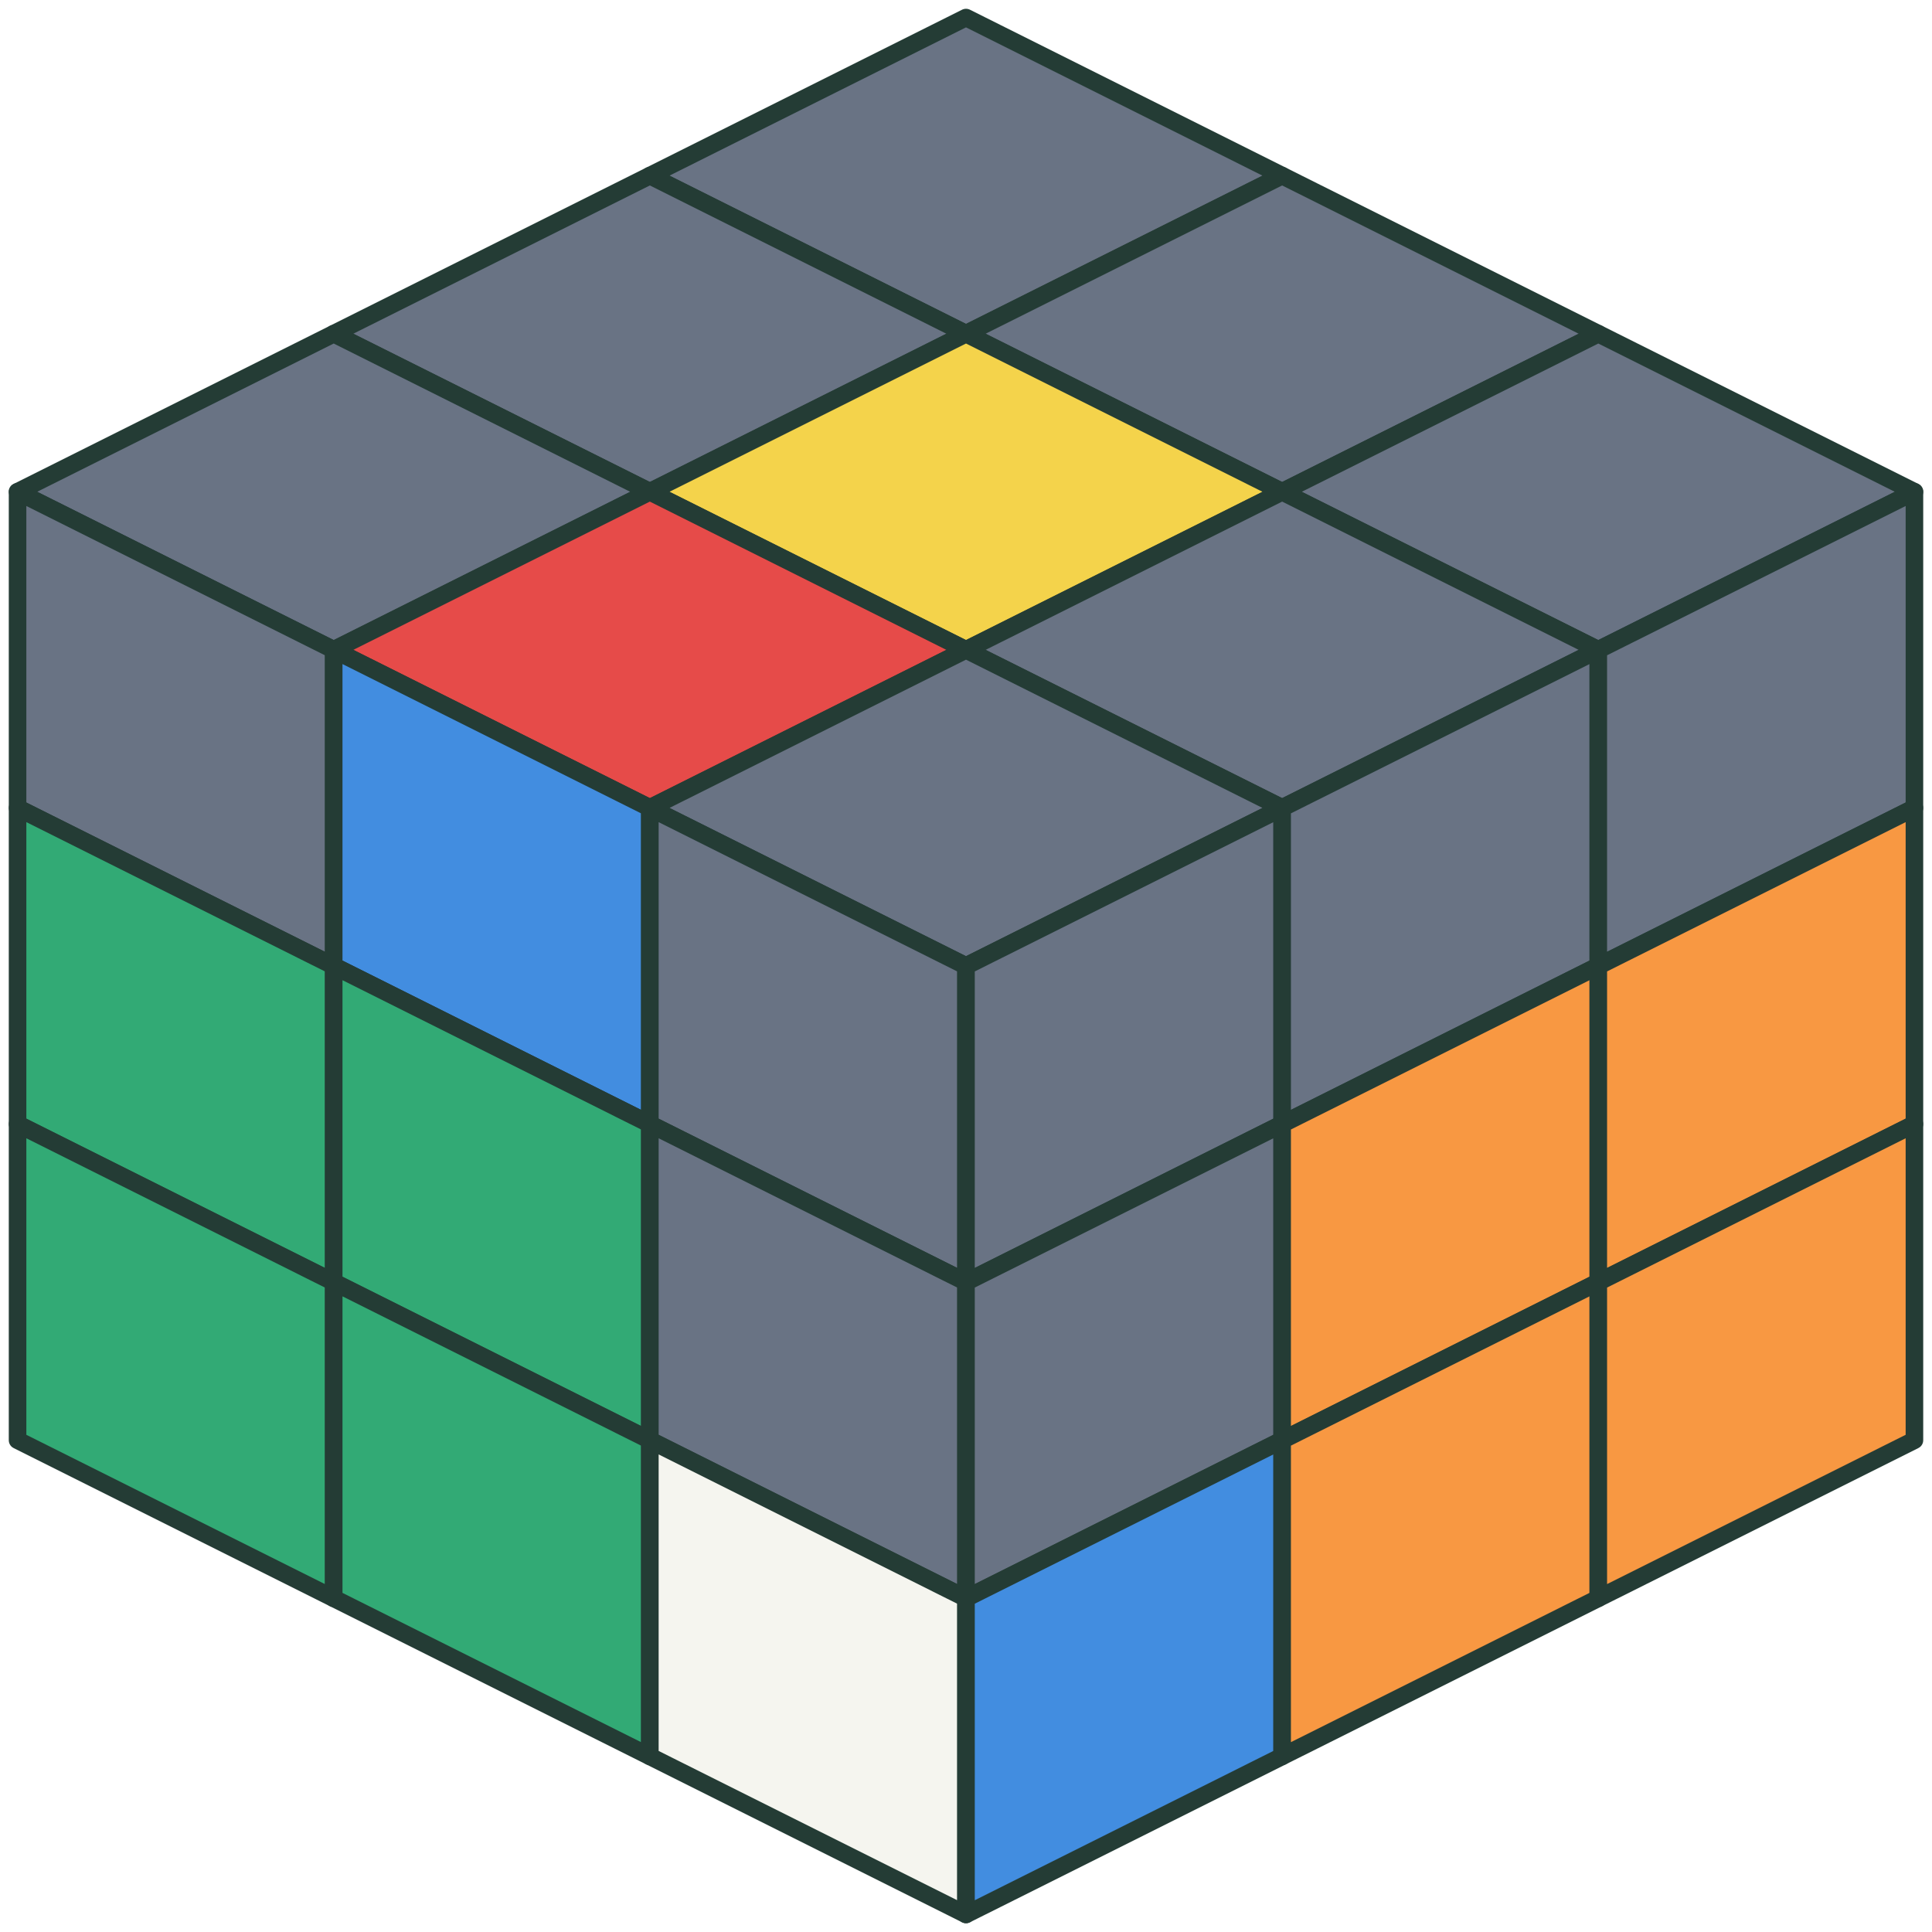
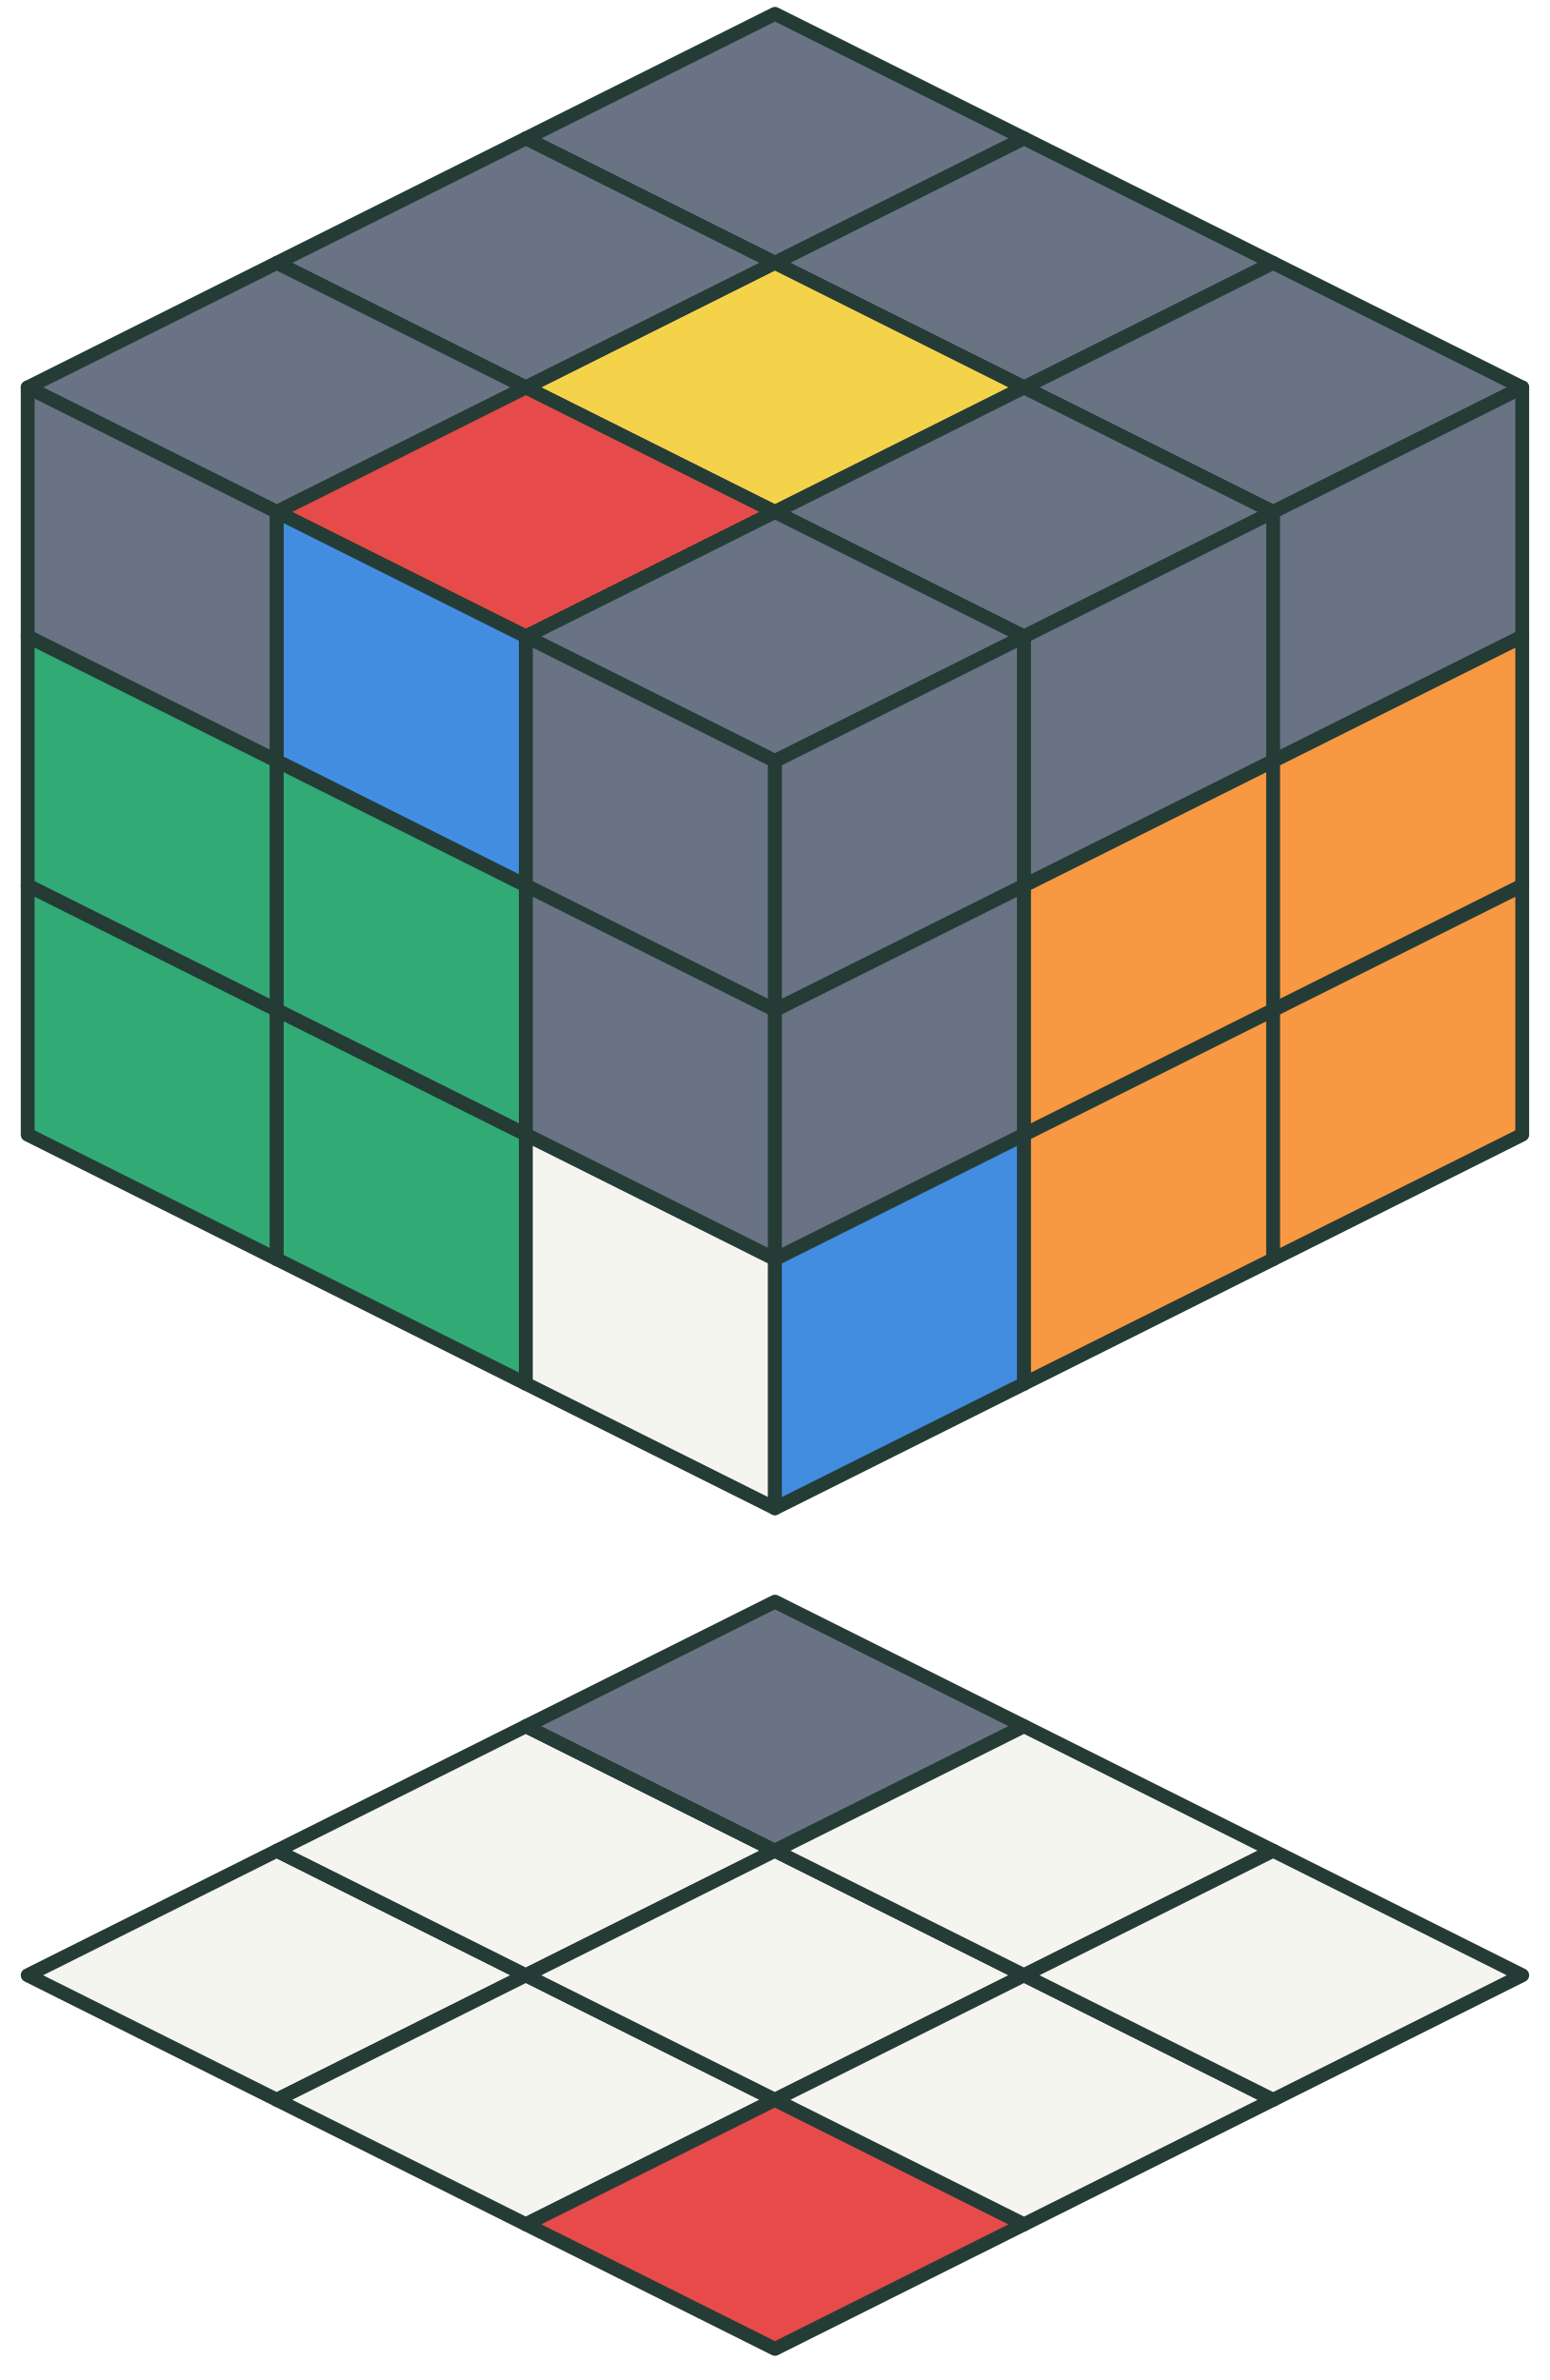
- <svg xmlns="http://www.w3.org/2000/svg" class="database-case-image" viewBox="0 0 110 110" role="img" aria-label="AF2L 2a case">
-   <g>
+ <svg xmlns="http://www.w3.org/2000/svg" class="database-case-image database-case-image--mirrored" viewBox="-1 0 112 172" role="img" aria-label="AF2L 2a case" aria-description="Floating mirrored faces reveal target F2L stickers hidden on the cube.">
+   <g data-mirrored-face="D">
+     <polygon data-facelet="27" points="1,142.75 19,151.75 37,142.75 19,133.75" fill="#f5f5ef" stroke="#243c35" stroke-width="1" stroke-linejoin="round" />
+     <polygon data-facelet="28" points="19,151.75 37,160.75 55,151.75 37,142.75" fill="#f5f5ef" stroke="#243c35" stroke-width="1" stroke-linejoin="round" />
+     <polygon data-facelet="29" points="37,160.75 55,169.75 73,160.75 55,151.75" fill="#e64b49" stroke="#243c35" stroke-width="1" stroke-linejoin="round" />
+     <polygon data-facelet="30" points="19,133.75 37,142.75 55,133.75 37,124.75" fill="#f5f5ef" stroke="#243c35" stroke-width="1" stroke-linejoin="round" />
+     <polygon data-facelet="31" points="37,142.75 55,151.75 73,142.75 55,133.75" fill="#f5f5ef" stroke="#243c35" stroke-width="1" stroke-linejoin="round" />
+     <polygon data-facelet="32" points="55,151.75 73,160.75 91,151.75 73,142.75" fill="#f5f5ef" stroke="#243c35" stroke-width="1" stroke-linejoin="round" />
+     <polygon data-facelet="33" points="37,124.75 55,133.75 73,124.75 55,115.75" fill="#697384" stroke="#243c35" stroke-width="1" stroke-linejoin="round" />
+     <polygon data-facelet="34" points="55,133.75 73,142.75 91,133.75 73,124.75" fill="#f5f5ef" stroke="#243c35" stroke-width="1" stroke-linejoin="round" />
+     <polygon data-facelet="35" points="73,142.75 91,151.75 109,142.75 91,133.75" fill="#f5f5ef" stroke="#243c35" stroke-width="1" stroke-linejoin="round" />
+   </g>
+   <g data-visible-face="U">
    <polygon data-facelet="0" points="55,1 73,10 55,19 37,10" fill="#697384" stroke="#243c35" stroke-width="1" stroke-linejoin="round" />
    <polygon data-facelet="1" points="73,10 91,19 73,28 55,19" fill="#697384" stroke="#243c35" stroke-width="1" stroke-linejoin="round" />
    <polygon data-facelet="2" points="91,19 109,28 91,37 73,28" fill="#697384" stroke="#243c35" stroke-width="1" stroke-linejoin="round" />
    <polygon data-facelet="3" points="37,10 55,19 37,28 19,19" fill="#697384" stroke="#243c35" stroke-width="1" stroke-linejoin="round" />
    <polygon data-facelet="4" points="55,19 73,28 55,37 37,28" fill="#f4d34b" stroke="#243c35" stroke-width="1" stroke-linejoin="round" />
    <polygon data-facelet="5" points="73,28 91,37 73,46 55,37" fill="#697384" stroke="#243c35" stroke-width="1" stroke-linejoin="round" />
    <polygon data-facelet="6" points="19,19 37,28 19,37 1,28" fill="#697384" stroke="#243c35" stroke-width="1" stroke-linejoin="round" />
    <polygon data-facelet="7" points="37,28 55,37 37,46 19,37" fill="#e64b49" stroke="#243c35" stroke-width="1" stroke-linejoin="round" />
    <polygon data-facelet="8" points="55,37 73,46 55,55 37,46" fill="#697384" stroke="#243c35" stroke-width="1" stroke-linejoin="round" />
  </g>
-   <g>
+   <g data-visible-face="F">
    <polygon data-facelet="18" points="1,28 19,37 19,55 1,46" fill="#697384" stroke="#243c35" stroke-width="1" stroke-linejoin="round" />
    <polygon data-facelet="19" points="19,37 37,46 37,64 19,55" fill="#428de0" stroke="#243c35" stroke-width="1" stroke-linejoin="round" />
    <polygon data-facelet="20" points="37,46 55,55 55,73 37,64" fill="#697384" stroke="#243c35" stroke-width="1" stroke-linejoin="round" />
    <polygon data-facelet="21" points="1,46 19,55 19,73 1,64" fill="#32aa75" stroke="#243c35" stroke-width="1" stroke-linejoin="round" />
    <polygon data-facelet="22" points="19,55 37,64 37,82 19,73" fill="#32aa75" stroke="#243c35" stroke-width="1" stroke-linejoin="round" />
    <polygon data-facelet="23" points="37,64 55,73 55,91 37,82" fill="#697384" stroke="#243c35" stroke-width="1" stroke-linejoin="round" />
    <polygon data-facelet="24" points="1,64 19,73 19,91 1,82" fill="#32aa75" stroke="#243c35" stroke-width="1" stroke-linejoin="round" />
    <polygon data-facelet="25" points="19,73 37,82 37,100 19,91" fill="#32aa75" stroke="#243c35" stroke-width="1" stroke-linejoin="round" />
    <polygon data-facelet="26" points="37,82 55,91 55,109 37,100" fill="#f5f5ef" stroke="#243c35" stroke-width="1" stroke-linejoin="round" />
  </g>
-   <g>
+   <g data-visible-face="R">
    <polygon data-facelet="9" points="55,55 73,46 73,64 55,73" fill="#697384" stroke="#243c35" stroke-width="1" stroke-linejoin="round" />
    <polygon data-facelet="10" points="73,46 91,37 91,55 73,64" fill="#697384" stroke="#243c35" stroke-width="1" stroke-linejoin="round" />
    <polygon data-facelet="11" points="91,37 109,28 109,46 91,55" fill="#697384" stroke="#243c35" stroke-width="1" stroke-linejoin="round" />
    <polygon data-facelet="12" points="55,73 73,64 73,82 55,91" fill="#697384" stroke="#243c35" stroke-width="1" stroke-linejoin="round" />
    <polygon data-facelet="13" points="73,64 91,55 91,73 73,82" fill="#f89842" stroke="#243c35" stroke-width="1" stroke-linejoin="round" />
    <polygon data-facelet="14" points="91,55 109,46 109,64 91,73" fill="#f89842" stroke="#243c35" stroke-width="1" stroke-linejoin="round" />
    <polygon data-facelet="15" points="55,91 73,82 73,100 55,109" fill="#428de0" stroke="#243c35" stroke-width="1" stroke-linejoin="round" />
    <polygon data-facelet="16" points="73,82 91,73 91,91 73,100" fill="#f89842" stroke="#243c35" stroke-width="1" stroke-linejoin="round" />
    <polygon data-facelet="17" points="91,73 109,64 109,82 91,91" fill="#f89842" stroke="#243c35" stroke-width="1" stroke-linejoin="round" />
  </g>
</svg>
